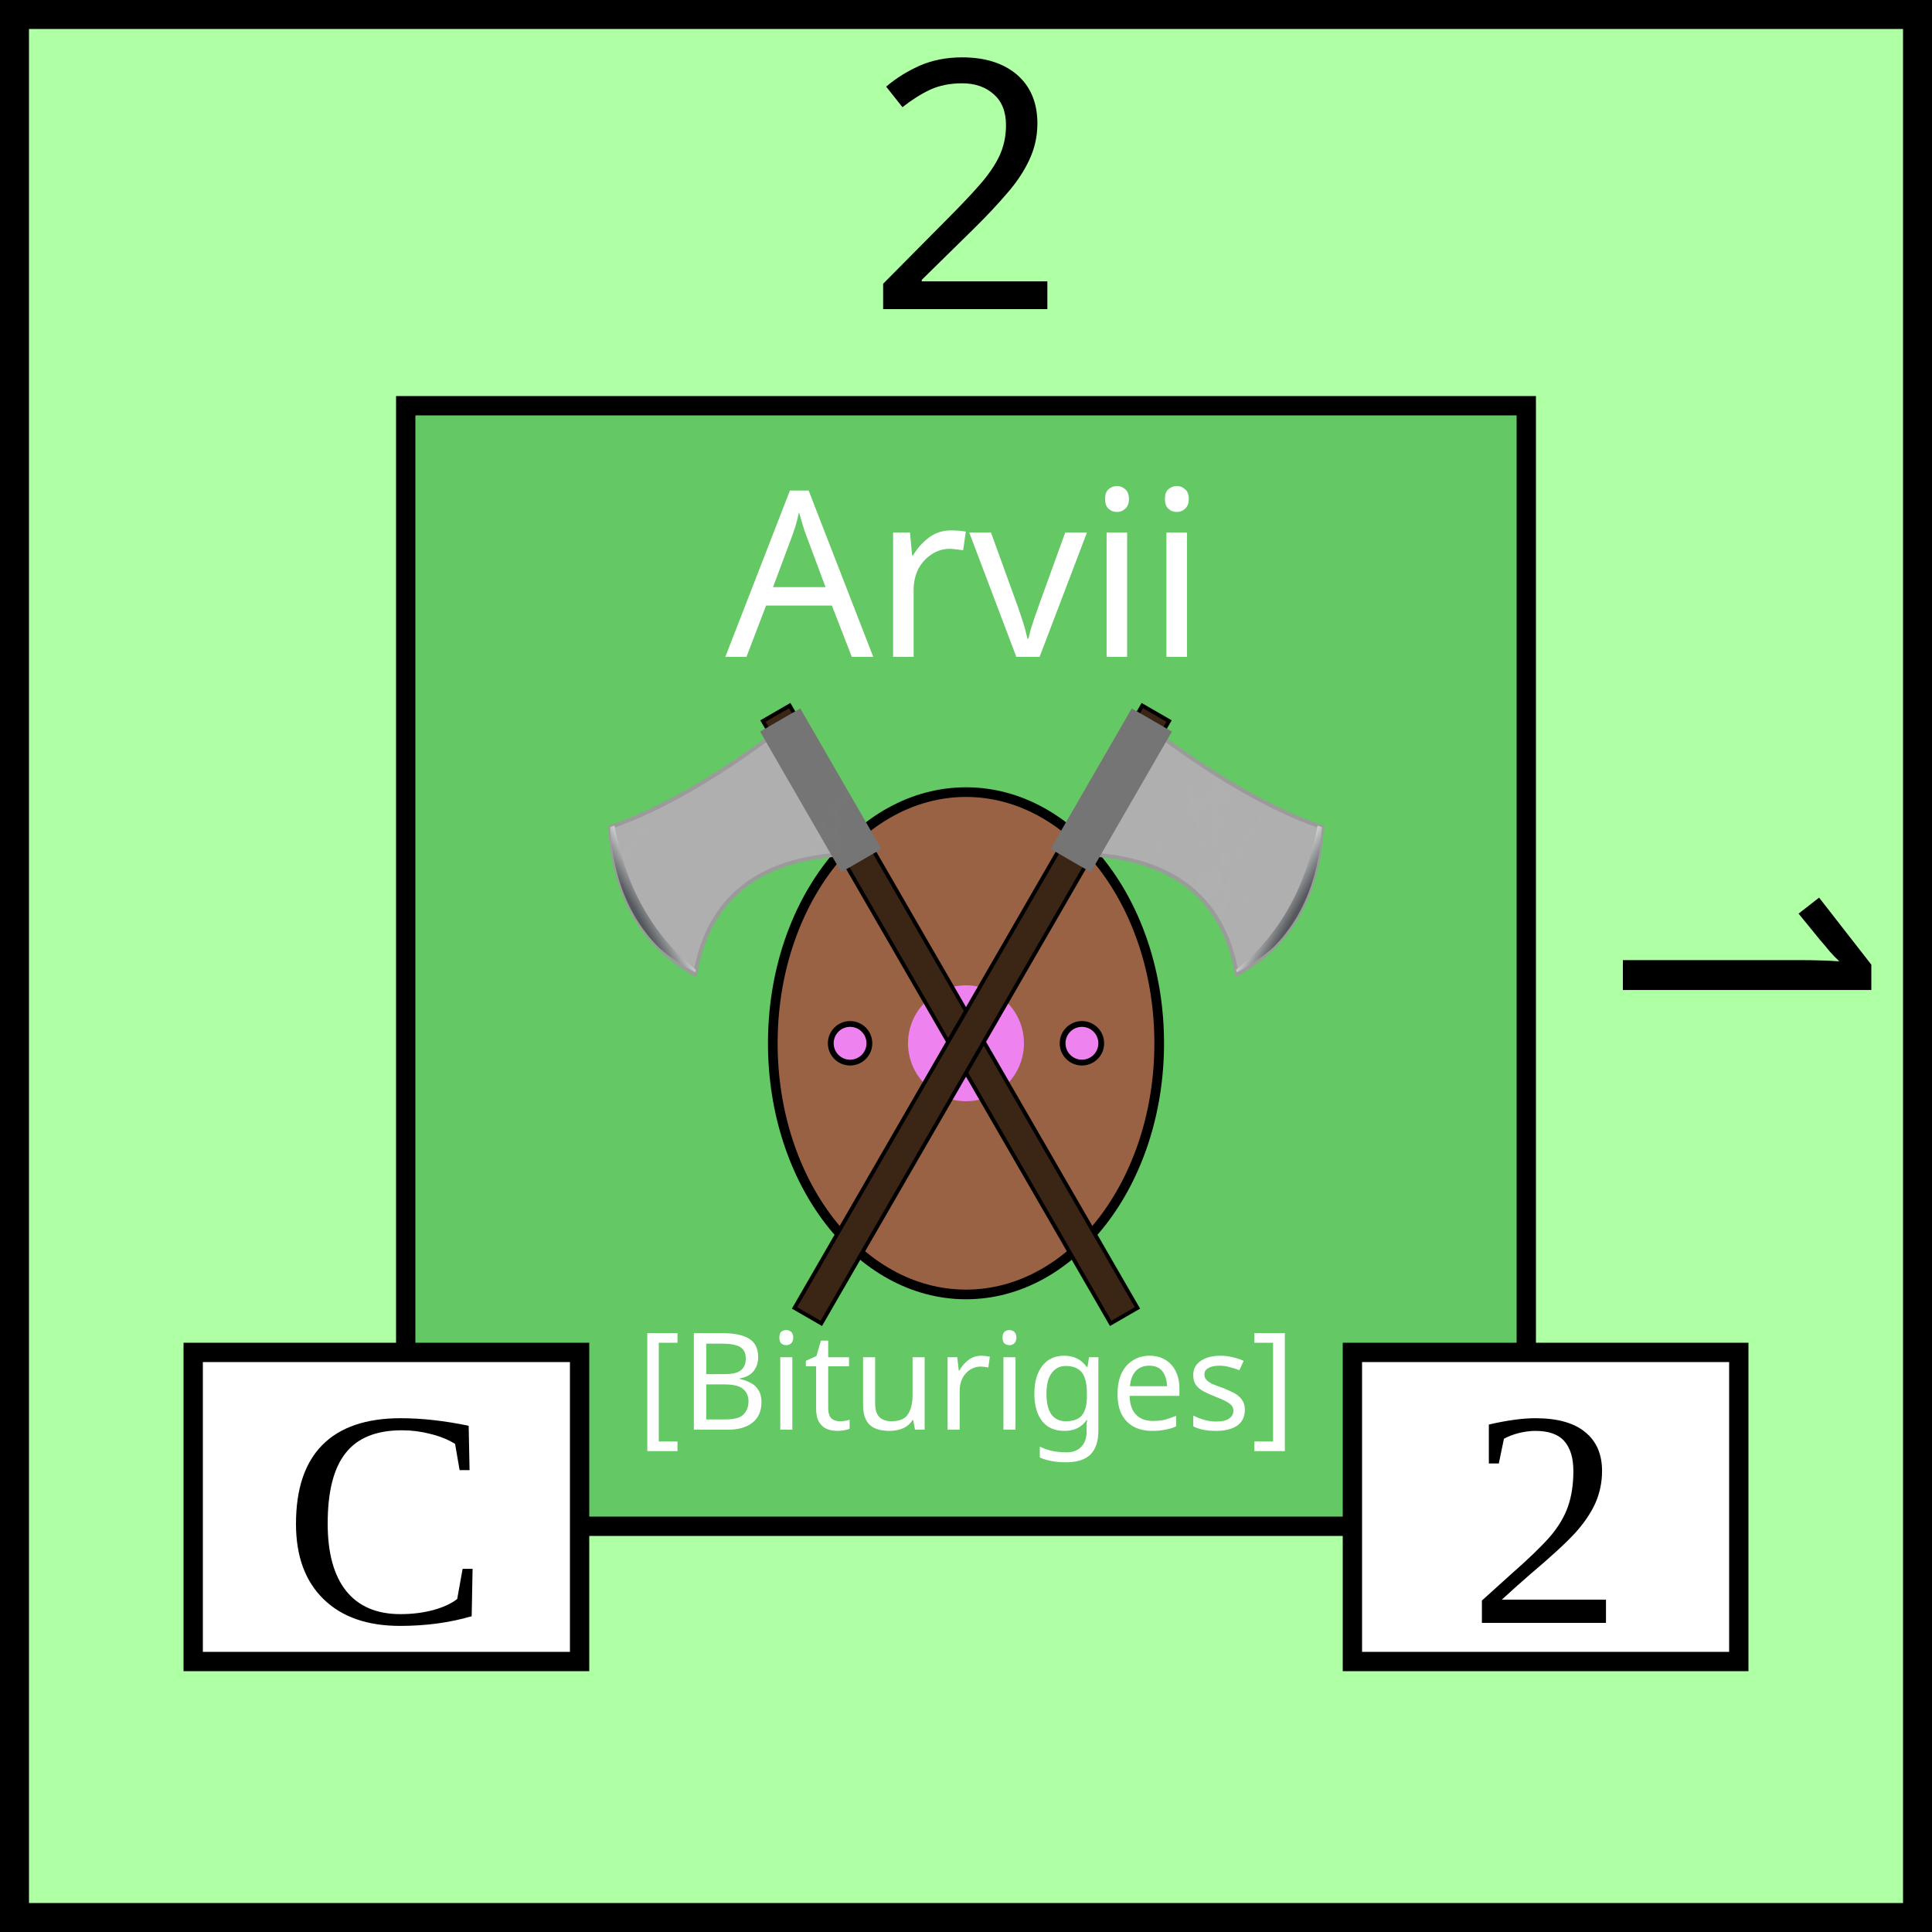
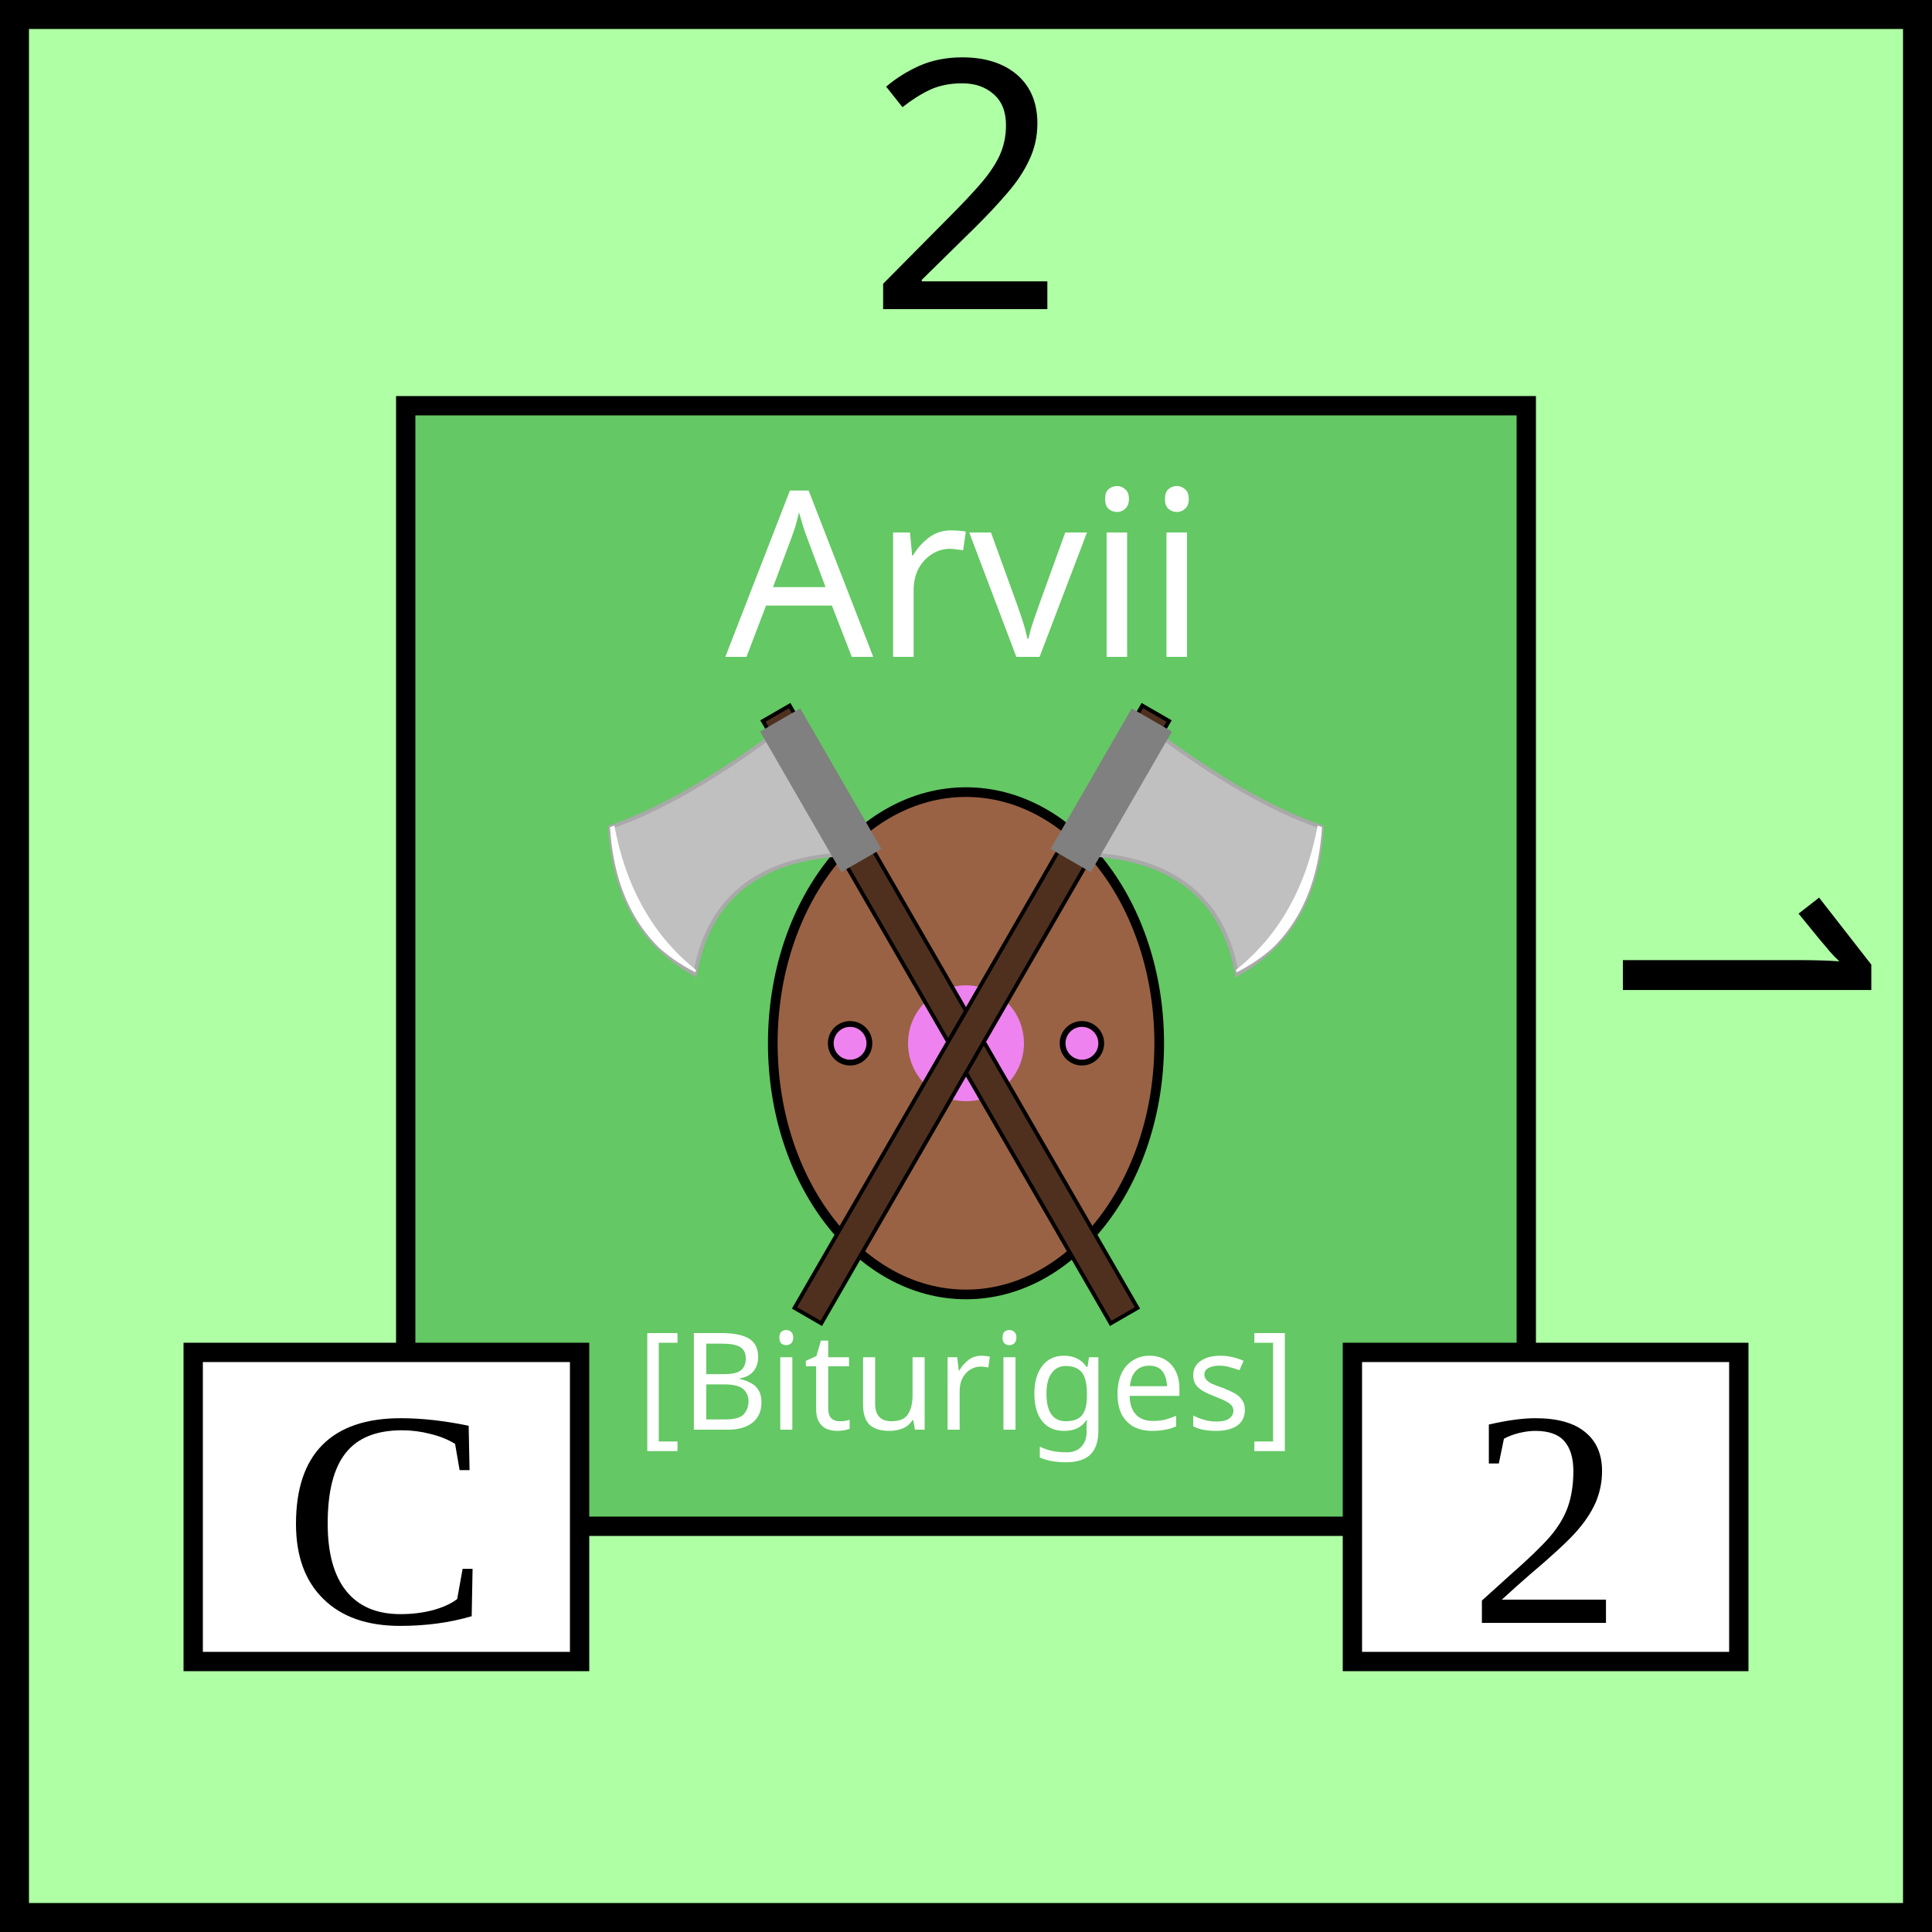
<svg xmlns="http://www.w3.org/2000/svg" viewBox="0 0 100 100" width="100" height="100">
  <defs>
-     <filter id="metallic">
-       <feTurbulence type="fractalNoise" baseFrequency="0.04" result="noise" numOctaves="5" />
-       <feDiffuseLighting in="noise" surfaceScale="1" result="texture">
-         <feDistantLight azimuth="5" elevation="55" />
-       </feDiffuseLighting>
-       <feComposite in="SourceGraphic" in2="texture" operator="arithmetic" k1="1" k2="0" k3="0" k4="0" />
-     </filter>
-     <filter id="wood-grain">
-       <feTurbulence type="fractalNoise" basefrequency=".05 .01" result="noise" numOctaves="5" />
-       <feDiffuseLighting in="noise" surfaceScale="3" result="texture">
-         <feDistantLight azimuth="5" elevation="35" />
-       </feDiffuseLighting>
-       <feComposite in="SourceGraphic" in2="texture" operator="arithmetic" k1="1" k2="0" k3="0" k4="0" />
-     </filter>
-     <linearGradient id="blade-edge-gradient">
-       <stop offset="15%" stop-color="#54575b" />
-       <stop offset="85%" stop-color="#cbcdcd" />
-     </linearGradient>
    <clipPath id="axe-blade-clip">
      <path d="           M 50 6           Q 34 8 24 6           Q 18 18 24 28           Q 34 16 50 25         " />
    </clipPath>
  </defs>
  <rect id="background" fill="rgb(175,255,165)" height="100" width="100" stroke="black" stroke-width="3" />
  <g id="tribe" text-anchor="middle" font-size="12" font-family="Papyrus">
    <rect x="21" y="21" width="58" height="58" fill="rgb(100,200,100)" stroke="black" />
    <text x="50" y="34" fill="white" font-size="12">Arvii</text>
    <text x="50" y="74" font-size="7" fill="white">[Bituriges]</text>
    <ellipse id="shield" cx="50" cy="54" rx="10" ry="13" fill="#996244" stroke="black" stroke-width="0.5" />
    <circle cx="50" cy="54" r="3" fill="violet" />
    <circle cx="44" cy="54" r="1" fill="violet" stroke-width="0.3" stroke="black" />
    <circle cx="56" cy="54" r="1" fill="violet" stroke-width="0.3" stroke="black" />
  </g>
  <g id="axe" transform="scale(0.4) rotate(-30,240,-46)">
-     <rect id="axe-handle" x="48" y="4" width="4" height="90" fill="#4f301f" stroke="black" stroke-width="0.5" filter="url(#wood-grain)" />
-     <path id="axe-blade" d="         M 50 6         Q 34 8 24 6         Q 18 18 24 28         Q 34 16 50 25       " fill="silver" stroke="darkgrey" stroke-width="0.5" filter="url(#metallic)" />
-     <path id="axe-blade-edge" d="         M 24 5         Q 17 18 25 29         Q 20 18 25 5         Z       " fill="url(#blade-edge-gradient)" clip-path="url(#axe-blade-clip)" />
-     <rect id="blade-base" x="47" y="5" width="6" height="21" fill="grey" filter="url(#metallic)" />
+     <rect id="axe-handle" x="48" y="4" width="4" height="90" fill="#4f301f" stroke="black" stroke-width="0.5" />
+     <path id="axe-blade" d="         M 50 6         Q 34 8 24 6         Q 18 18 24 28         Q 34 16 50 25       " fill="silver" stroke="darkgrey" stroke-width="0.5" />
+     <path id="axe-blade-edge" d="         M 24 5         Q 17 18 25 29         Q 20 18 25 5         Z       " fill="white" clip-path="url(#axe-blade-clip)" />
+     <rect id="blade-base" x="47" y="5" width="6" height="21" fill="grey" />
  </g>
  <use href="#axe" transform="scale(-1,1) translate(-100,0)" />
  <g id="attributes" text-anchor="middle" font-size="16">
    <rect id="initiative" x="10" y="70" height="16" width="20" fill="white" stroke="black" />
    <text x="20" y="84">C</text>
    <rect id="firepower" x="70" y="70" height="16" width="20" fill="white" stroke="black" />
    <text x="80" y="84">2</text>
  </g>
  <g id="strength" text-anchor="middle" font-family="Papyrus" font-size="18">
    <text x="50" y="16">2</text>
    <text x="50" y="16" transform="rotate(90,50,50)">1</text>
  </g>
</svg>
